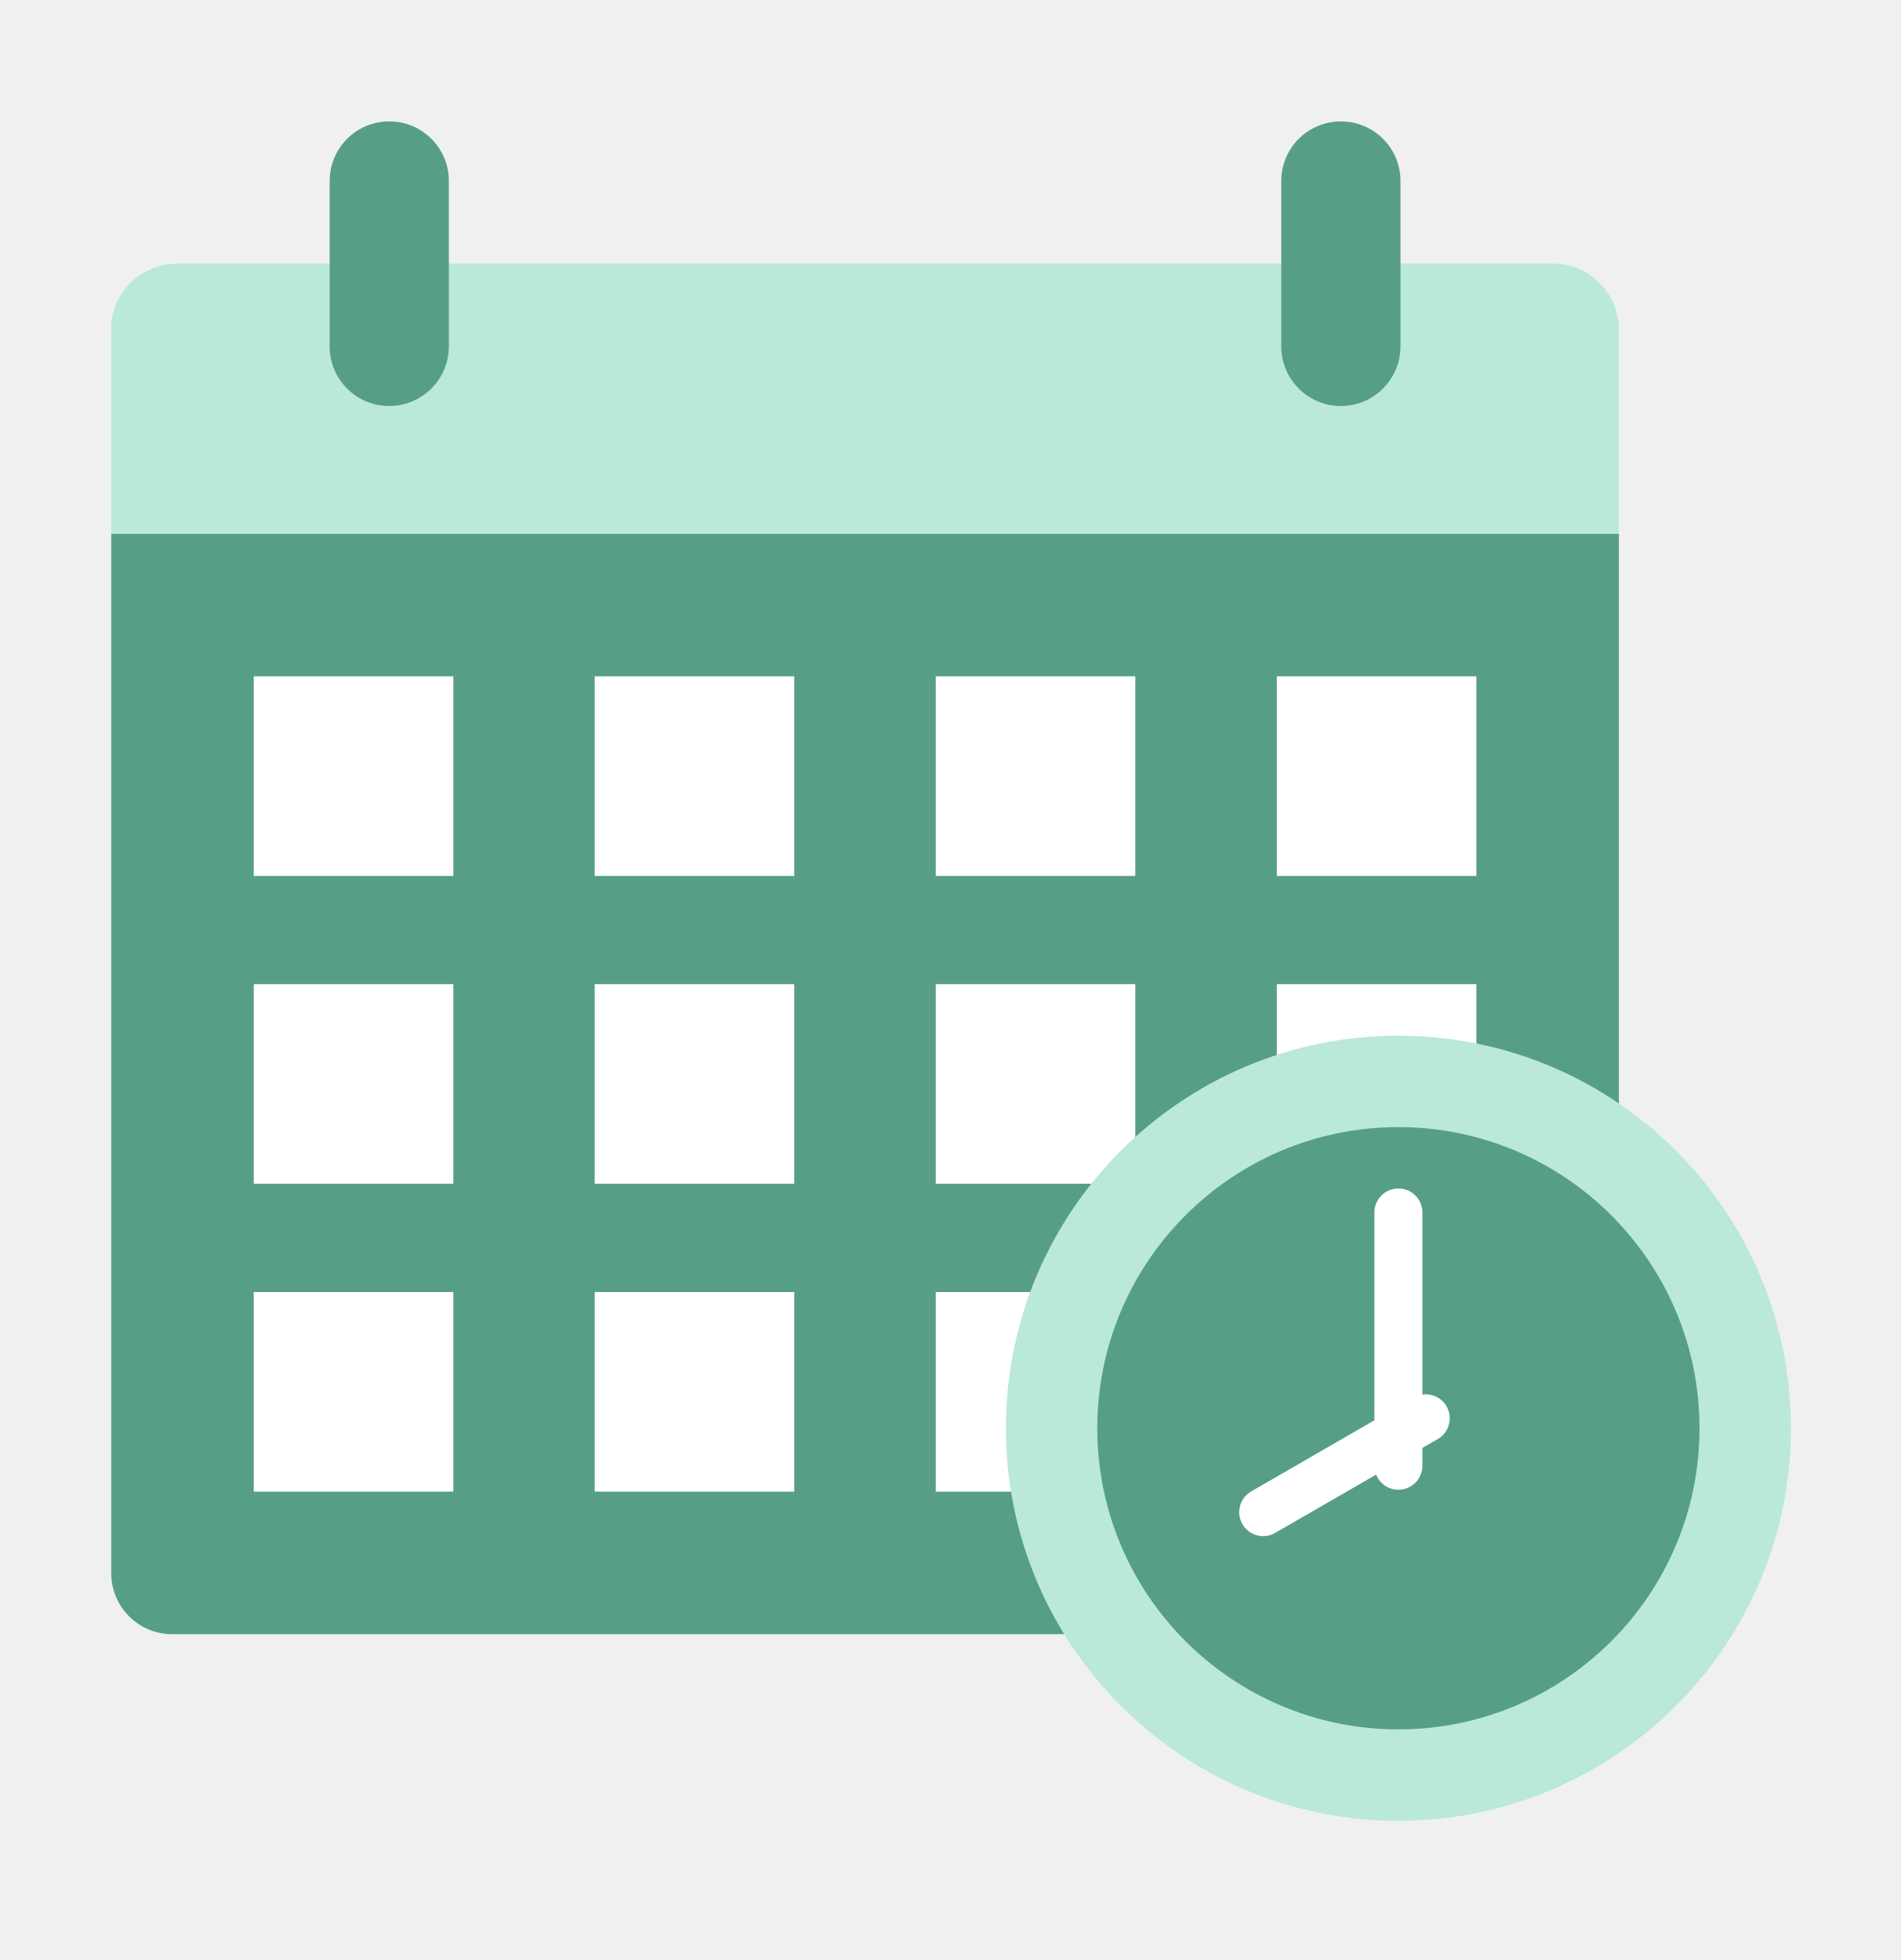
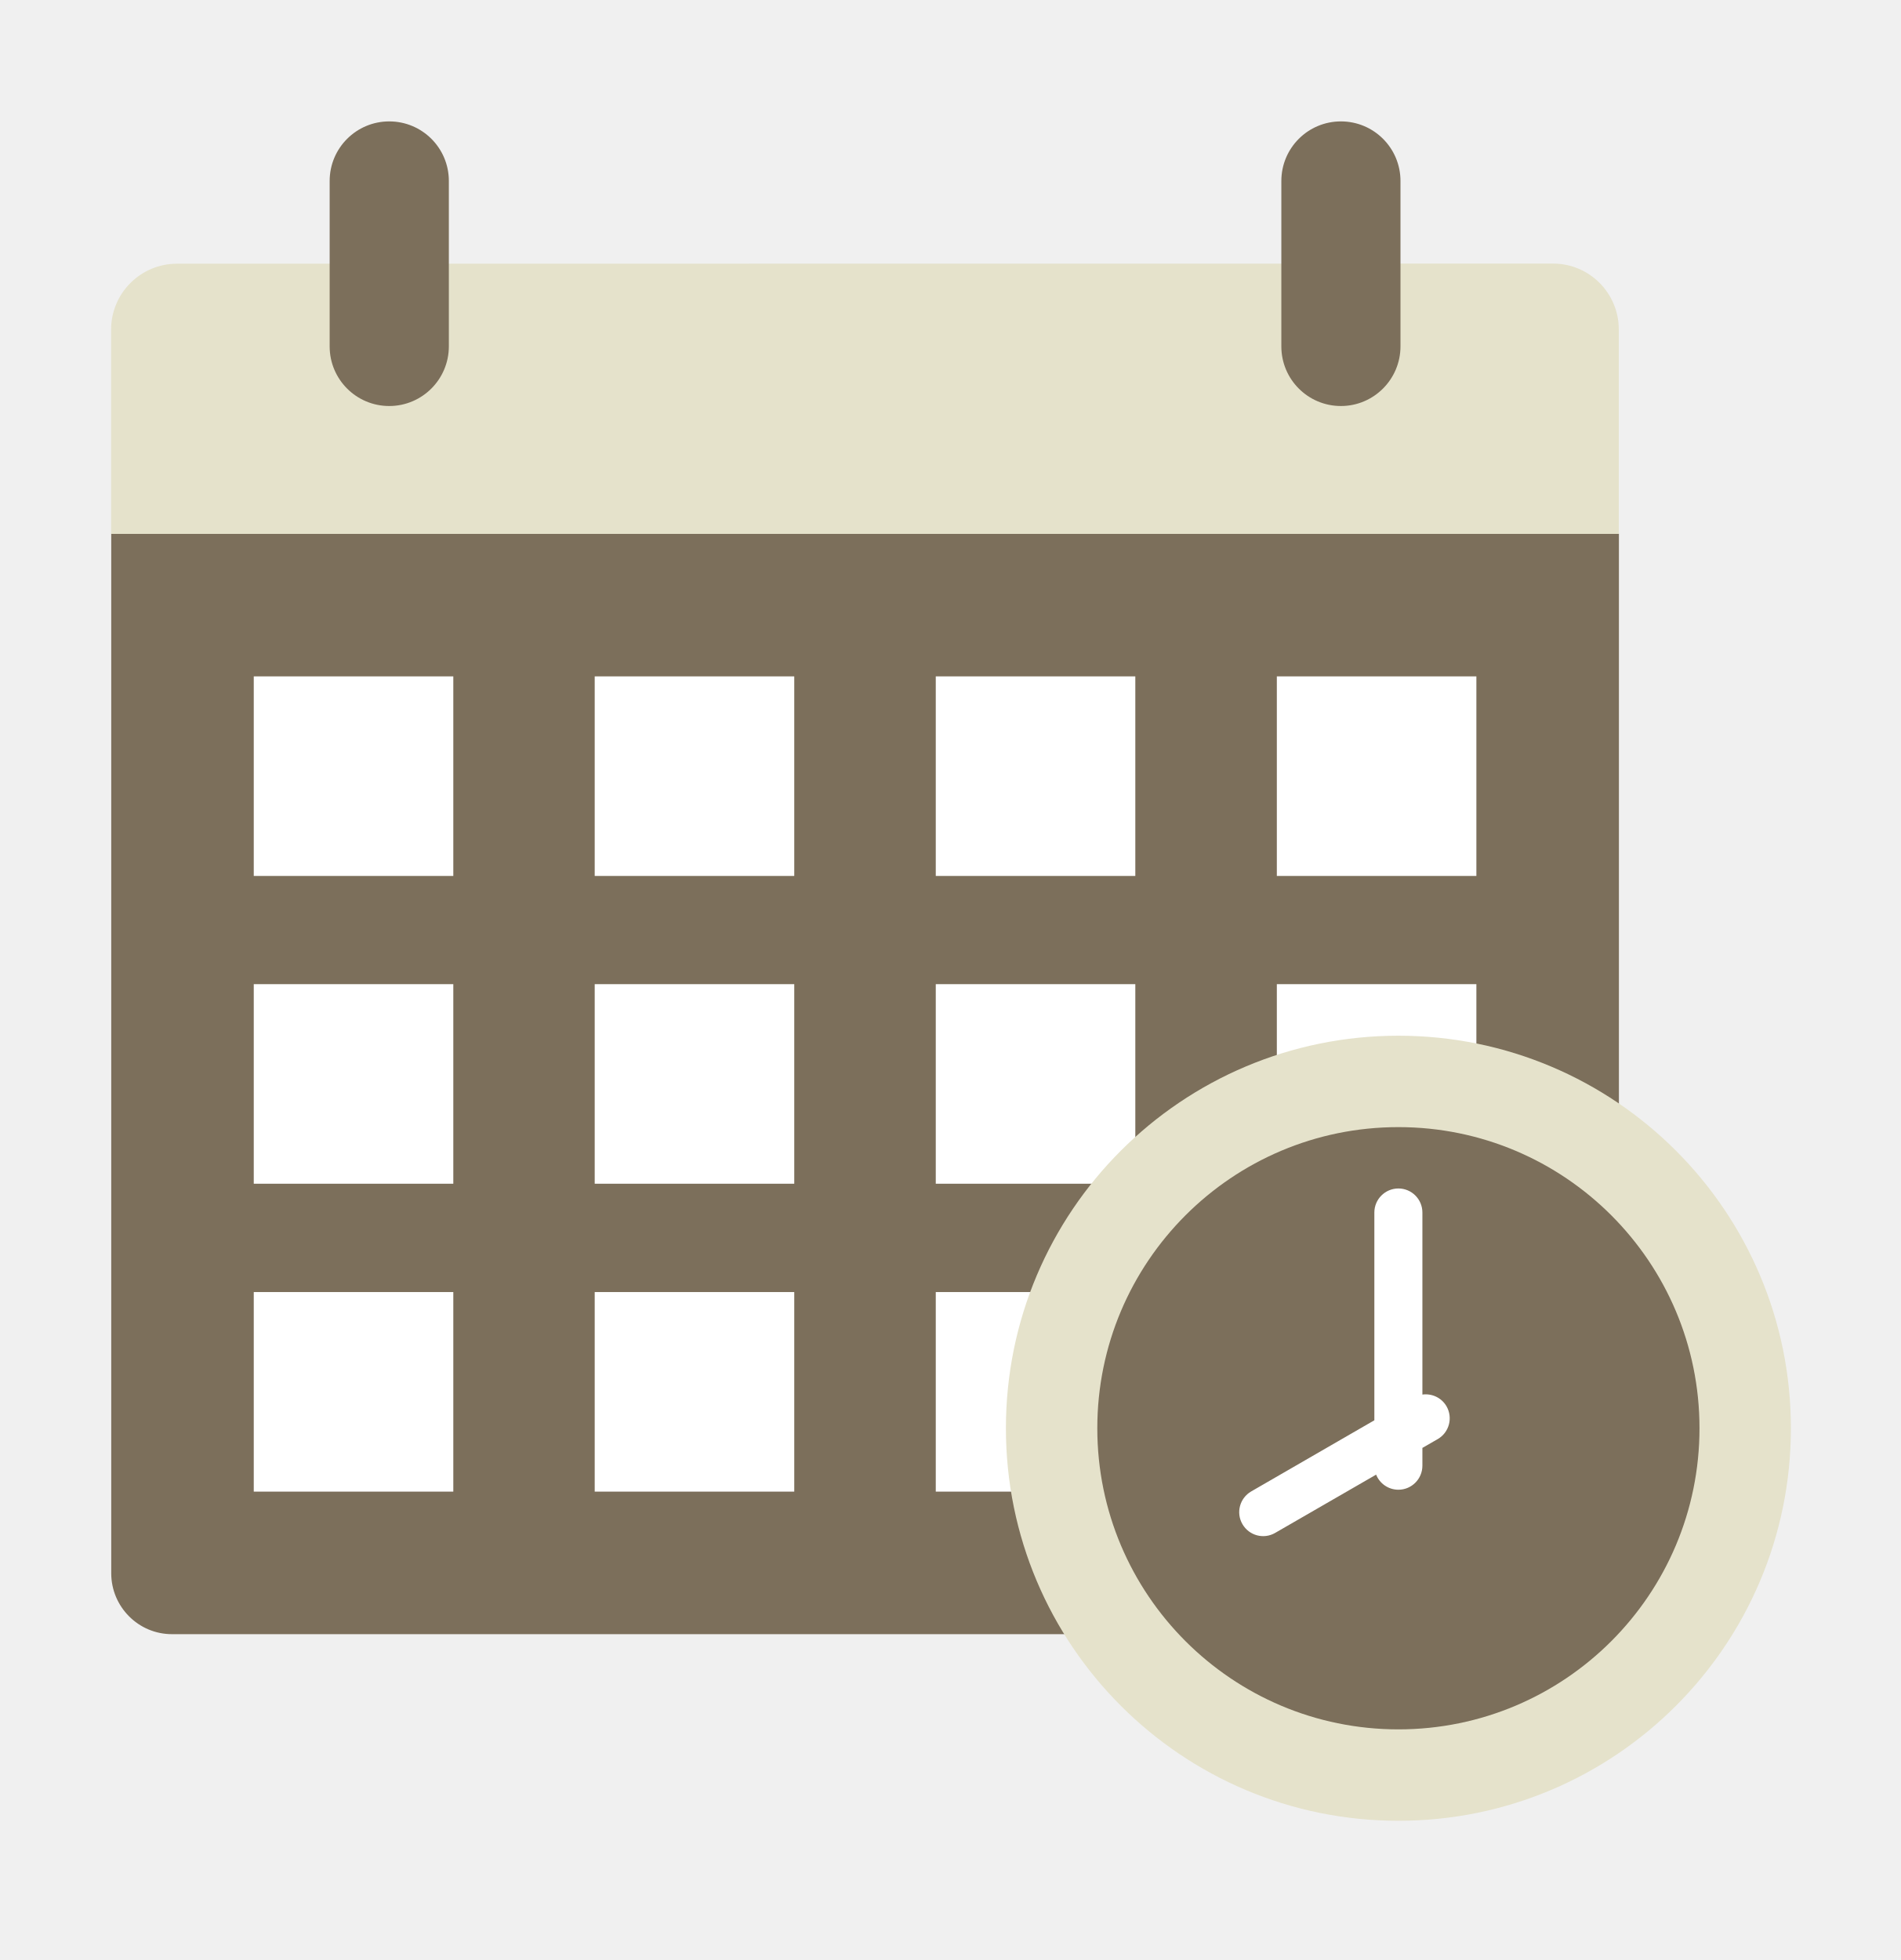
<svg xmlns="http://www.w3.org/2000/svg" width="32" height="33" viewBox="0 0 32 33" fill="none">
-   <path d="M1.873 26.488V8.986H27.26V26.486C27.26 27.052 26.801 27.514 26.233 27.514H2.899C2.332 27.515 1.873 27.054 1.873 26.488Z" fill="#579E89" />
-   <path d="M2.98 4.44C2.368 4.44 1.871 4.937 1.871 5.548V8.988H27.258V5.547C27.258 4.935 26.763 4.438 26.152 4.438L2.98 4.44Z" fill="#BAE8DB" />
-   <path d="M4.273 11.387H7.633V14.748H4.273V11.387Z" fill="white" />
-   <path d="M10.014 11.387H13.374V14.748H10.014V11.387Z" fill="white" />
-   <path d="M15.757 11.387H19.117V14.748H15.757V11.387Z" fill="white" />
-   <path d="M21.5 11.387H24.86V14.748H21.5V11.387Z" fill="white" />
+   <path d="M1.873 26.488V8.986H27.26V26.486C27.26 27.052 26.801 27.514 26.233 27.514H2.899C2.332 27.516 1.873 27.054 1.873 26.488Z" fill="#7C6F5B" />
+   <path d="M2.98 4.44C2.368 4.44 1.871 4.937 1.871 5.549V8.988H27.258V5.547C27.258 4.935 26.763 4.438 26.152 4.438L2.98 4.44Z" fill="#E5E2CB" />
+   <path d="M4.273 11.388H7.633V14.748H4.273V11.388Z" fill="white" />
+   <path d="M10.014 11.388H13.374V14.748H10.014V11.388Z" fill="white" />
+   <path d="M15.757 11.388H19.117V14.748H15.757V11.388Z" fill="white" />
+   <path d="M21.5 11.388H24.86V14.748H21.5V11.388Z" fill="white" />
  <path d="M4.273 16.57H7.633V19.93H4.273V16.57Z" fill="white" />
  <path d="M10.014 16.57H13.374V19.93H10.014V16.57Z" fill="white" />
  <path d="M15.757 16.57H19.117V19.93H15.757V16.57Z" fill="white" />
  <path d="M21.5 16.57H24.86V19.93H21.5V16.57Z" fill="white" />
  <path d="M4.273 21.754H7.633V25.114H4.273V21.754Z" fill="white" />
  <path d="M10.014 21.754H13.374V25.114H10.014V21.754Z" fill="white" />
  <path d="M15.757 21.754H19.117V25.114H15.757V21.754Z" fill="white" />
  <path d="M21.5 21.754H24.86V25.114H21.5V21.754Z" fill="white" />
-   <path d="M6.554 6.836C5.999 6.836 5.551 6.386 5.551 5.833V3.047C5.551 2.492 6.001 2.044 6.554 2.044C7.11 2.044 7.558 2.493 7.558 3.047V5.831C7.558 6.386 7.108 6.836 6.554 6.836Z" fill="#579E89" />
-   <path d="M22.579 6.836C22.023 6.836 21.575 6.386 21.575 5.833V3.047C21.575 2.492 22.025 2.044 22.579 2.044C23.134 2.044 23.582 2.493 23.582 3.047V5.831C23.582 6.386 23.132 6.836 22.579 6.836Z" fill="#579E89" />
-   <path d="M23.547 30.656C27.197 30.656 30.156 27.697 30.156 24.047C30.156 20.397 27.197 17.438 23.547 17.438C19.897 17.438 16.938 20.397 16.938 24.047C16.938 27.697 19.897 30.656 23.547 30.656Z" fill="#BAE8DB" />
-   <path d="M23.547 29.117C26.347 29.117 28.617 26.847 28.617 24.047C28.617 21.247 26.347 18.977 23.547 18.977C20.747 18.977 18.477 21.247 18.477 24.047C18.477 26.847 20.747 29.117 23.547 29.117Z" fill="#579E89" />
-   <path fill-rule="evenodd" clip-rule="evenodd" d="M23.951 24.677C23.951 24.901 23.77 25.082 23.547 25.082C23.377 25.082 23.231 24.977 23.172 24.828L21.472 25.809C21.28 25.921 21.033 25.855 20.921 25.662C20.809 25.47 20.875 25.223 21.068 25.111L23.143 23.913V20.415C23.143 20.191 23.324 20.01 23.547 20.01C23.77 20.01 23.951 20.191 23.951 20.415V23.48C24.109 23.458 24.272 23.531 24.357 23.677C24.468 23.87 24.403 24.117 24.21 24.229L23.951 24.378V24.677H23.951Z" fill="white" />
+   <path d="M6.554 6.836C5.999 6.836 5.551 6.386 5.551 5.833V3.047C5.551 2.492 6.001 2.044 6.554 2.044C7.11 2.044 7.558 2.493 7.558 3.047V5.831C7.558 6.386 7.108 6.836 6.554 6.836Z" fill="#7C6F5B" />
+   <path d="M22.579 6.836C22.024 6.836 21.576 6.386 21.576 5.833V3.047C21.576 2.492 22.025 2.044 22.579 2.044C23.134 2.044 23.582 2.493 23.582 3.047V5.831C23.582 6.386 23.132 6.836 22.579 6.836Z" fill="#7C6F5B" />
+   <path d="M23.547 30.656C27.197 30.656 30.156 27.697 30.156 24.047C30.156 20.397 27.197 17.438 23.547 17.438C19.897 17.438 16.938 20.397 16.938 24.047C16.938 27.697 19.897 30.656 23.547 30.656Z" fill="#E5E2CB" />
+   <path d="M23.547 29.117C26.347 29.117 28.617 26.847 28.617 24.047C28.617 21.247 26.347 18.977 23.547 18.977C20.747 18.977 18.477 21.247 18.477 24.047C18.477 26.847 20.747 29.117 23.547 29.117Z" fill="#7C6F5B" />
+   <path fill-rule="evenodd" clip-rule="evenodd" d="M23.951 24.677C23.951 24.901 23.77 25.082 23.547 25.082C23.377 25.082 23.231 24.977 23.172 24.828L21.472 25.809C21.279 25.921 21.033 25.855 20.921 25.662C20.809 25.47 20.875 25.223 21.068 25.111L23.142 23.913V20.415C23.142 20.191 23.324 20.01 23.547 20.01C23.77 20.01 23.951 20.191 23.951 20.415V23.48C24.109 23.458 24.272 23.531 24.357 23.677C24.468 23.87 24.403 24.117 24.21 24.229L23.951 24.378V24.677H23.951Z" fill="white" />
</svg>
